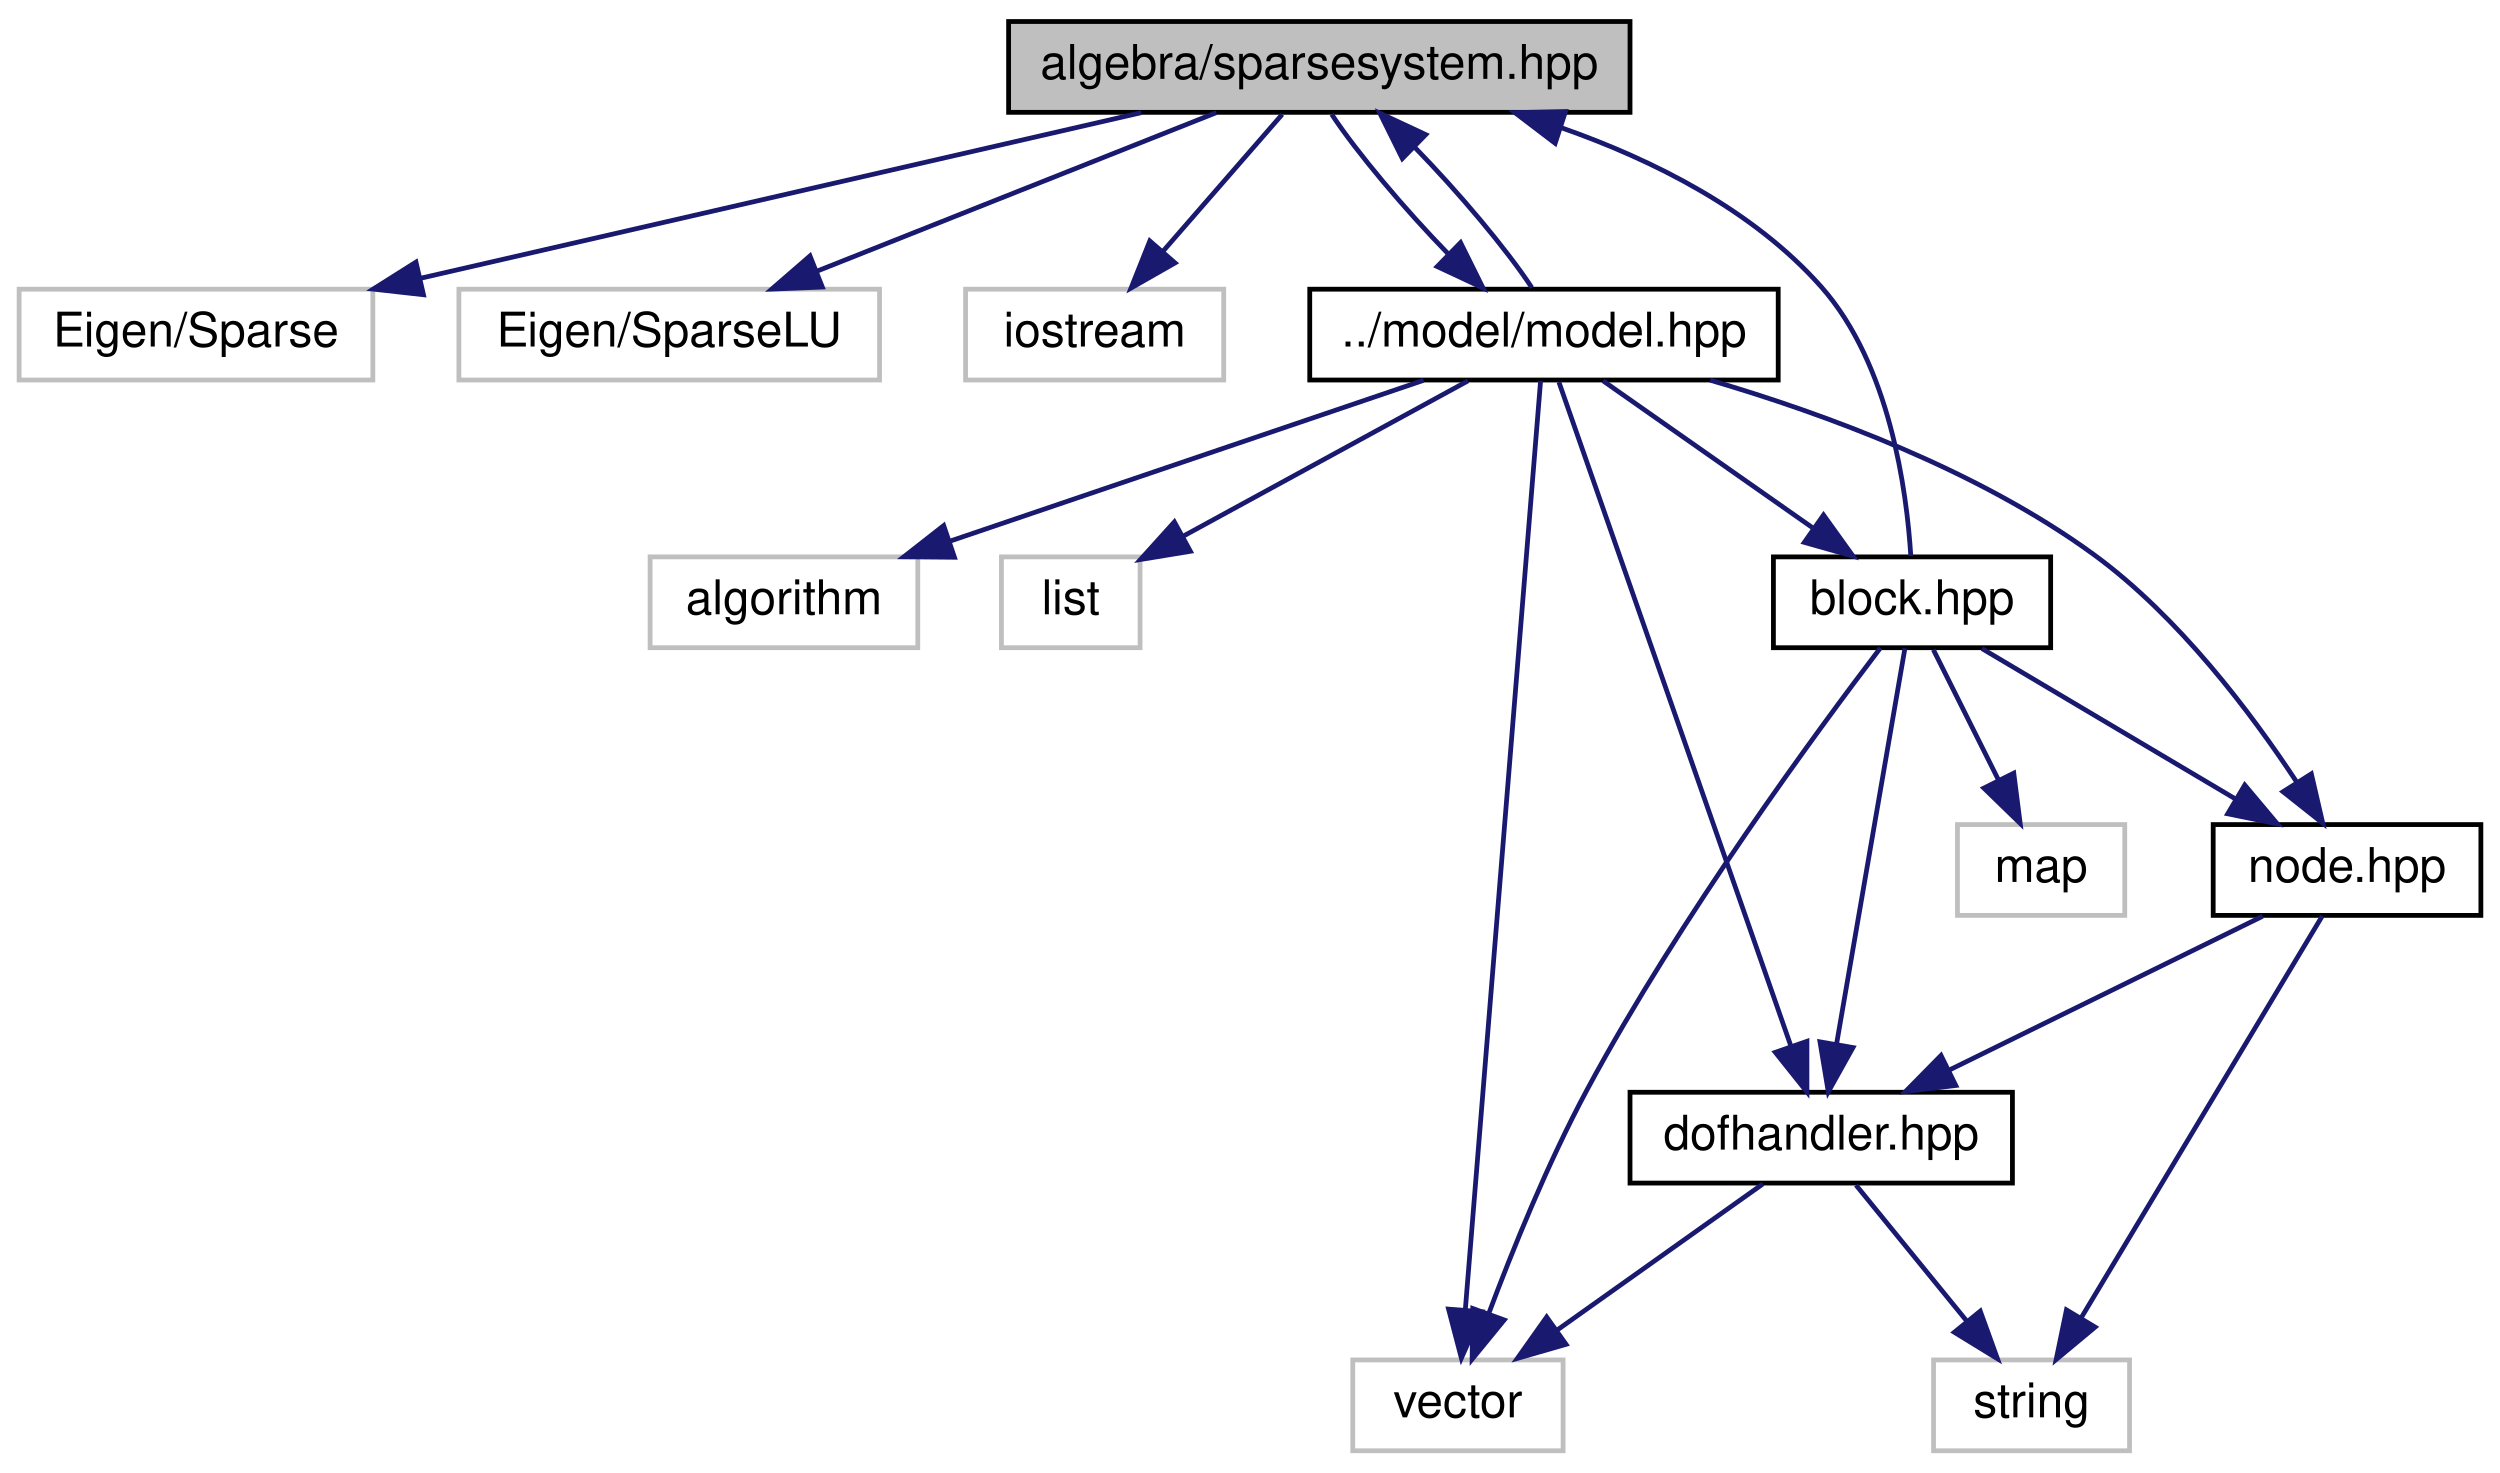
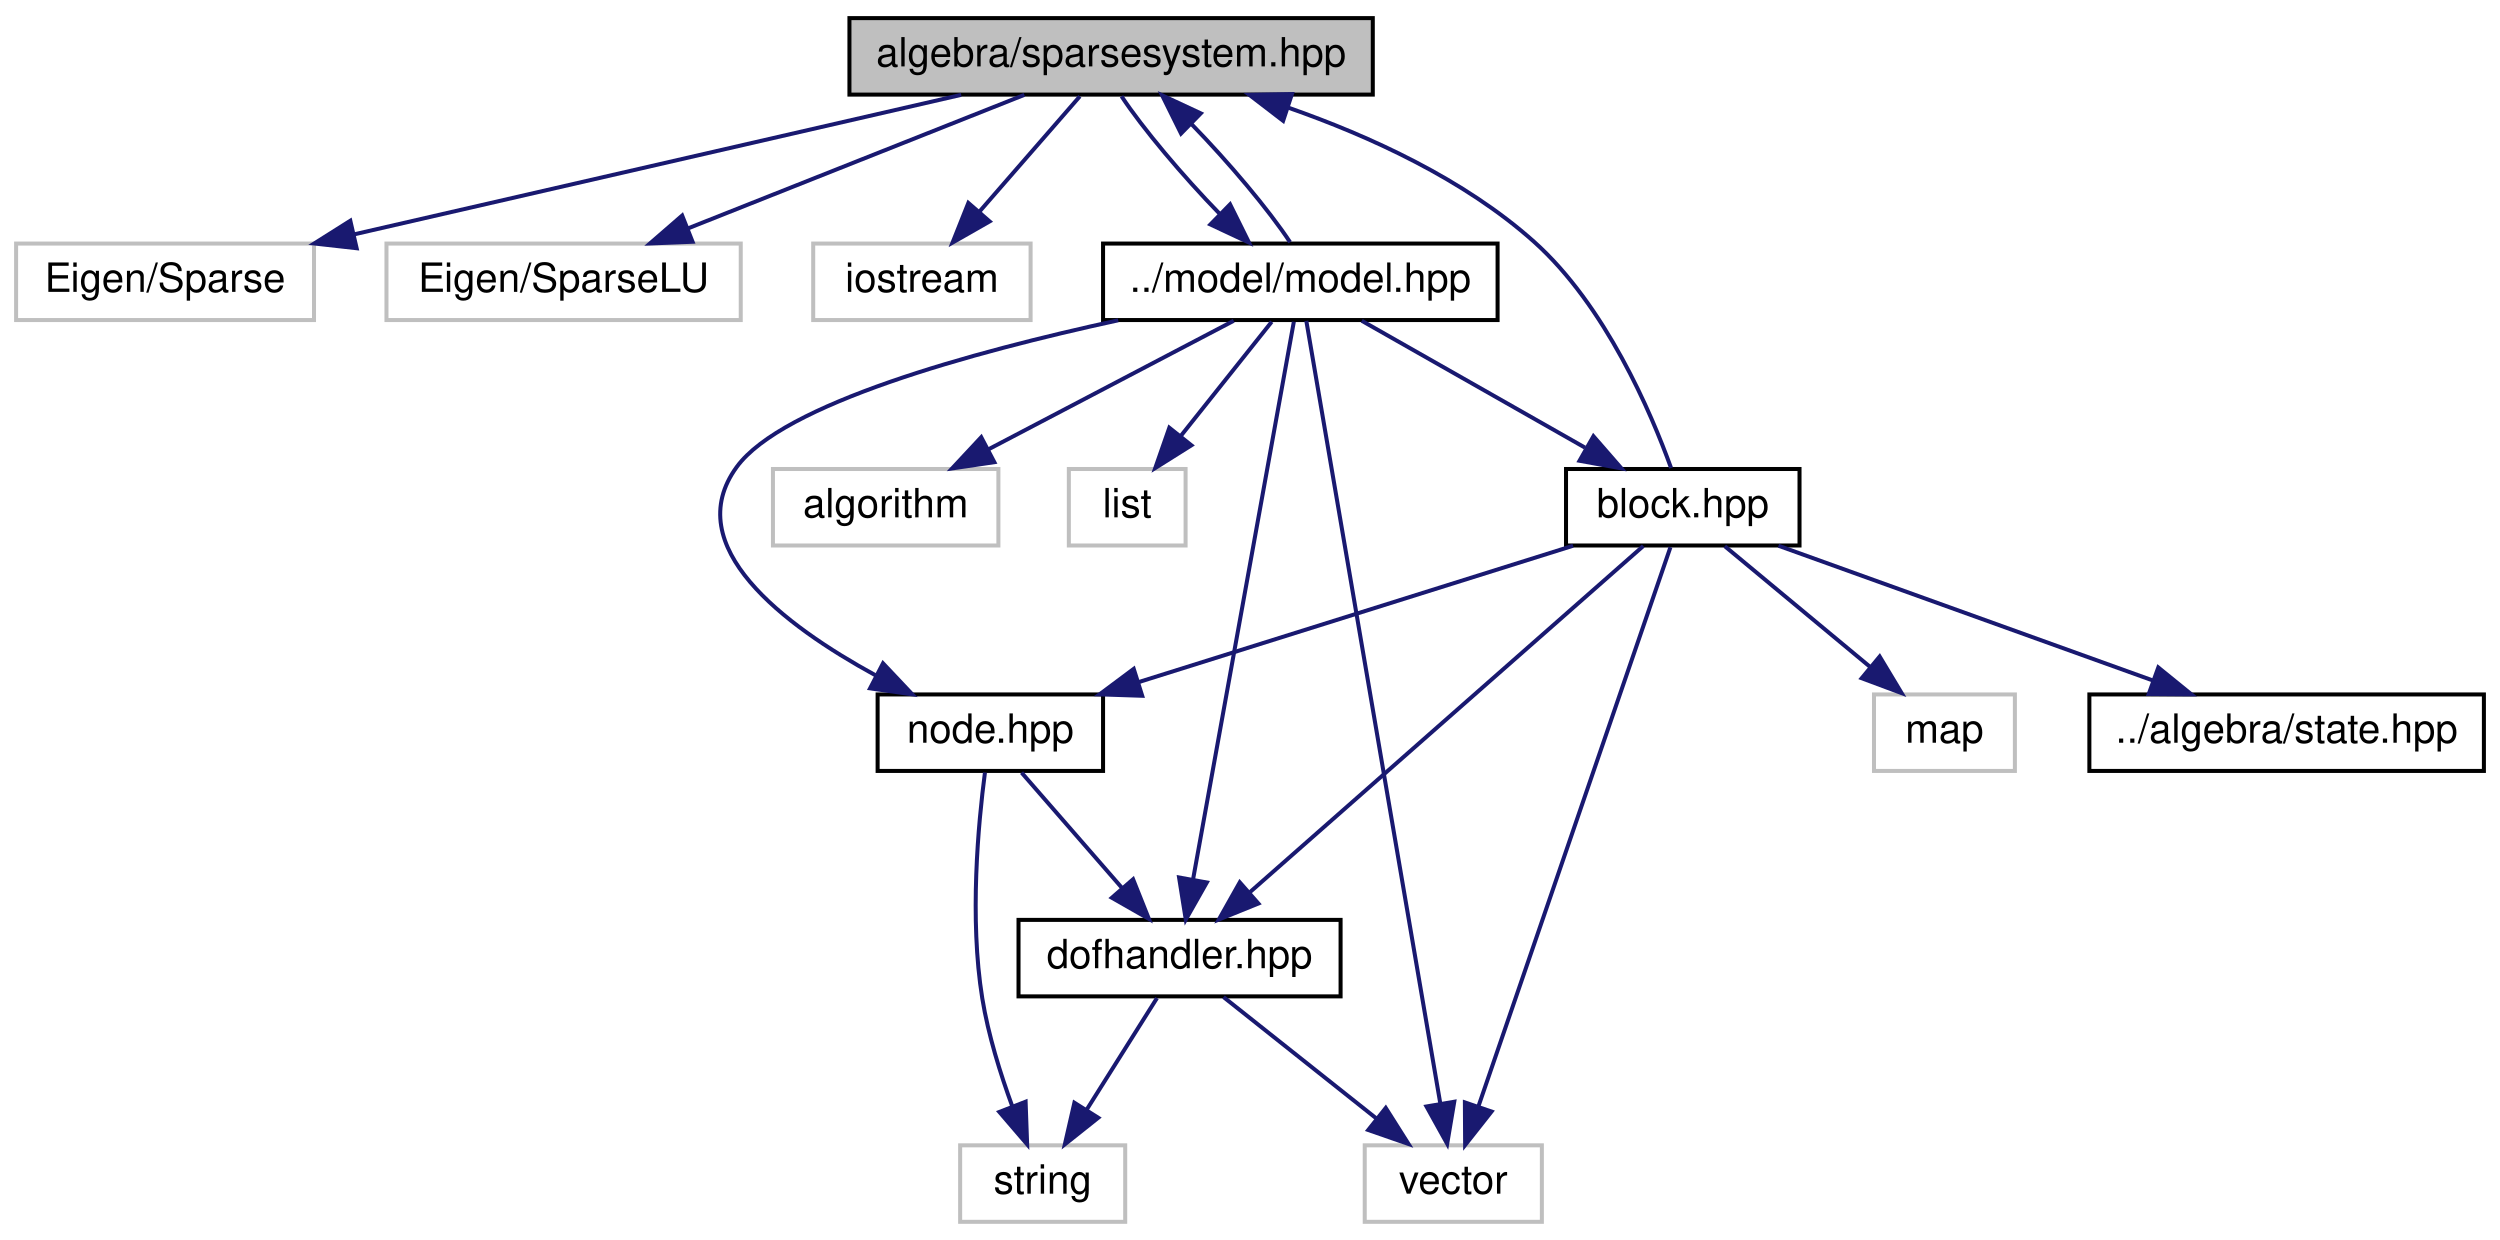
- <svg xmlns="http://www.w3.org/2000/svg" xmlns:xlink="http://www.w3.org/1999/xlink" width="523pt" height="308pt" viewBox="0.00 0.00 523.00 308.00">
+ <svg xmlns="http://www.w3.org/2000/svg" xmlns:xlink="http://www.w3.org/1999/xlink" width="621pt" height="308pt" viewBox="0.00 0.00 621.00 308.00">
  <g id="graph0" class="graph" transform="scale(1 1) rotate(0) translate(4 304)">
    <g id="node1" class="node">
      <g id="a_node1">
        <a xlink:title="ALGEBRA::SparseSystem source file.">
          <polygon fill="#bfbfbf" stroke="black" points="207,-280.5 207,-299.5 337,-299.5 337,-280.5 207,-280.5" />
          <text text-anchor="middle" x="272" y="-287.5" font-family="Helvetica,sans-Serif" font-size="10.00">algebra/sparsesystem.hpp</text>
        </a>
      </g>
    </g>
    <g id="node2" class="node">
      <g id="a_node2">
        <a xlink:title=" ">
          <polygon fill="none" stroke="#bfbfbf" points="0,-224.5 0,-243.5 74,-243.5 74,-224.5 0,-224.5" />
          <text text-anchor="middle" x="37" y="-231.5" font-family="Helvetica,sans-Serif" font-size="10.00">Eigen/Sparse</text>
        </a>
      </g>
    </g>
    <g id="edge1" class="edge">
      <path fill="none" stroke="midnightblue" d="M234.76,-280.44C193.94,-271.06 128.36,-255.99 84.02,-245.8" />
      <polygon fill="midnightblue" stroke="midnightblue" points="84.59,-242.34 74.06,-243.52 83.02,-249.17 84.59,-242.34" />
    </g>
    <g id="node3" class="node">
      <g id="a_node3">
        <a xlink:title=" ">
          <polygon fill="none" stroke="#bfbfbf" points="92,-224.5 92,-243.5 180,-243.5 180,-224.5 92,-224.5" />
          <text text-anchor="middle" x="136" y="-231.5" font-family="Helvetica,sans-Serif" font-size="10.00">Eigen/SparseLU</text>
        </a>
      </g>
    </g>
    <g id="edge2" class="edge">
      <path fill="none" stroke="midnightblue" d="M250.45,-280.44C227.97,-271.52 192.51,-257.44 167.02,-247.32" />
      <polygon fill="midnightblue" stroke="midnightblue" points="168.03,-243.95 157.45,-243.52 165.45,-250.46 168.03,-243.95" />
    </g>
    <g id="node4" class="node">
      <g id="a_node4">
        <a xlink:title=" ">
          <polygon fill="none" stroke="#bfbfbf" points="198,-224.5 198,-243.5 252,-243.5 252,-224.5 198,-224.5" />
          <text text-anchor="middle" x="225" y="-231.5" font-family="Helvetica,sans-Serif" font-size="10.00">iostream</text>
        </a>
      </g>
    </g>
    <g id="edge3" class="edge">
      <path fill="none" stroke="midnightblue" d="M264.24,-280.08C257.46,-272.3 247.46,-260.8 239.24,-251.37" />
      <polygon fill="midnightblue" stroke="midnightblue" points="241.82,-249 232.62,-243.75 236.54,-253.59 241.82,-249" />
    </g>
    <g id="node5" class="node">
      <g id="a_node5">
        <a xlink:href="model_8hpp.html" target="_top" xlink:title="MODEL::Model source file.">
          <polygon fill="none" stroke="black" points="270,-224.5 270,-243.5 368,-243.5 368,-224.5 270,-224.5" />
          <text text-anchor="middle" x="319" y="-231.5" font-family="Helvetica,sans-Serif" font-size="10.00">../model/model.hpp</text>
        </a>
      </g>
    </g>
    <g id="edge4" class="edge">
      <path fill="none" stroke="midnightblue" d="M274.59,-280.08C279.83,-272.14 289.76,-260.34 299.05,-250.8" />
      <polygon fill="midnightblue" stroke="midnightblue" points="301.55,-253.24 306.25,-243.75 296.66,-248.24 301.55,-253.24" />
    </g>
    <g id="edge8" class="edge">
      <path fill="none" stroke="midnightblue" d="M316.46,-243.83C311.23,-251.79 301.24,-263.67 291.9,-273.25" />
      <polygon fill="midnightblue" stroke="midnightblue" points="289.37,-270.83 284.67,-280.32 294.27,-275.84 289.37,-270.83" />
    </g>
    <g id="node6" class="node">
      <g id="a_node6">
        <a xlink:title=" ">
-           <polygon fill="none" stroke="#bfbfbf" points="132,-168.5 132,-187.5 188,-187.5 188,-168.5 132,-168.5" />
-           <text text-anchor="middle" x="160" y="-175.5" font-family="Helvetica,sans-Serif" font-size="10.00">algorithm</text>
+           <polygon fill="none" stroke="#bfbfbf" points="188,-168.5 188,-187.5 244,-187.5 244,-168.5 188,-168.5" />
+           <text text-anchor="middle" x="216" y="-175.5" font-family="Helvetica,sans-Serif" font-size="10.00">algorithm</text>
        </a>
      </g>
    </g>
    <g id="edge5" class="edge">
-       <path fill="none" stroke="midnightblue" d="M293.81,-224.44C267.06,-215.36 224.6,-200.94 194.69,-190.78" />
-       <polygon fill="midnightblue" stroke="midnightblue" points="195.67,-187.42 185.08,-187.52 193.42,-194.05 195.67,-187.42" />
+       <path fill="none" stroke="midnightblue" d="M302.45,-224.32C286.01,-215.7 260.57,-202.36 241.53,-192.39" />
+       <polygon fill="midnightblue" stroke="midnightblue" points="242.99,-189.2 232.51,-187.65 239.74,-195.4 242.99,-189.2" />
    </g>
    <g id="node7" class="node">
      <g id="a_node7">
        <a xlink:title=" ">
-           <polygon fill="none" stroke="#bfbfbf" points="205.5,-168.5 205.5,-187.5 234.5,-187.5 234.5,-168.5 205.5,-168.5" />
-           <text text-anchor="middle" x="220" y="-175.5" font-family="Helvetica,sans-Serif" font-size="10.00">list</text>
+           <polygon fill="none" stroke="#bfbfbf" points="261.5,-168.5 261.5,-187.5 290.5,-187.5 290.5,-168.5 261.5,-168.5" />
+           <text text-anchor="middle" x="276" y="-175.5" font-family="Helvetica,sans-Serif" font-size="10.00">list</text>
        </a>
      </g>
    </g>
    <g id="edge6" class="edge">
-       <path fill="none" stroke="midnightblue" d="M303.09,-224.32C286.99,-215.54 261.9,-201.86 243.5,-191.82" />
-       <polygon fill="midnightblue" stroke="midnightblue" points="245.03,-188.67 234.58,-186.95 241.68,-194.81 245.03,-188.67" />
+       <path fill="none" stroke="midnightblue" d="M311.9,-224.08C305.76,-216.38 296.73,-205.03 289.26,-195.65" />
+       <polygon fill="midnightblue" stroke="midnightblue" points="291.94,-193.39 282.97,-187.75 286.46,-197.75 291.94,-193.39" />
    </g>
    <g id="node8" class="node">
      <g id="a_node8">
        <a xlink:title=" ">
-           <polygon fill="none" stroke="#bfbfbf" points="279,-0.5 279,-19.5 323,-19.5 323,-0.5 279,-0.5" />
-           <text text-anchor="middle" x="301" y="-7.5" font-family="Helvetica,sans-Serif" font-size="10.00">vector</text>
+           <polygon fill="none" stroke="#bfbfbf" points="335,-0.5 335,-19.5 379,-19.5 379,-0.5 335,-0.5" />
+           <text text-anchor="middle" x="357" y="-7.5" font-family="Helvetica,sans-Serif" font-size="10.00">vector</text>
        </a>
      </g>
    </g>
    <g id="edge7" class="edge">
-       <path fill="none" stroke="midnightblue" d="M318.29,-224.3C315.65,-191.63 306.26,-75.87 302.54,-29.96" />
-       <polygon fill="midnightblue" stroke="midnightblue" points="306.02,-29.57 301.72,-19.88 299.04,-30.13 306.02,-29.57" />
+       <path fill="none" stroke="midnightblue" d="M320.49,-224.3C326.08,-191.63 345.9,-75.87 353.76,-29.96" />
+       <polygon fill="midnightblue" stroke="midnightblue" points="357.24,-30.33 355.48,-19.88 350.34,-29.15 357.24,-30.33" />
    </g>
    <g id="node9" class="node">
      <g id="a_node9">
        <a xlink:href="block_8hpp.html" target="_top" xlink:title="MODEL::Block source file.">
-           <polygon fill="none" stroke="black" points="367,-168.5 367,-187.5 425,-187.5 425,-168.5 367,-168.5" />
-           <text text-anchor="middle" x="396" y="-175.5" font-family="Helvetica,sans-Serif" font-size="10.00">block.hpp</text>
+           <polygon fill="none" stroke="black" points="385,-168.5 385,-187.5 443,-187.5 443,-168.5 385,-168.5" />
+           <text text-anchor="middle" x="414" y="-175.5" font-family="Helvetica,sans-Serif" font-size="10.00">block.hpp</text>
        </a>
      </g>
    </g>
    <g id="edge9" class="edge">
-       <path fill="none" stroke="midnightblue" d="M331.37,-224.32C343.16,-216.06 361.13,-203.45 375.14,-193.63" />
-       <polygon fill="midnightblue" stroke="midnightblue" points="377.48,-196.26 383.66,-187.65 373.46,-190.53 377.48,-196.26" />
+       <path fill="none" stroke="midnightblue" d="M334.26,-224.32C349.22,-215.82 372.25,-202.73 389.73,-192.8" />
+       <polygon fill="midnightblue" stroke="midnightblue" points="391.81,-195.64 398.77,-187.65 388.35,-189.55 391.81,-195.64" />
+     </g>
+     <g id="node12" class="node">
+       <g id="a_node12">
+         <a xlink:href="dofhandler_8hpp.html" target="_top" xlink:title="MODEL::DOFHandler source file.">
+           <polygon fill="none" stroke="black" points="249,-56.5 249,-75.5 329,-75.5 329,-56.5 249,-56.5" />
+           <text text-anchor="middle" x="289" y="-63.5" font-family="Helvetica,sans-Serif" font-size="10.00">dofhandler.hpp</text>
+         </a>
+       </g>
+     </g>
+     <g id="edge20" class="edge">
+       <path fill="none" stroke="midnightblue" d="M317.39,-224.08C312.66,-197.95 298.8,-121.21 292.36,-85.58" />
+       <polygon fill="midnightblue" stroke="midnightblue" points="295.77,-84.79 290.55,-75.57 288.88,-86.03 295.77,-84.79" />
+     </g>
+     <g id="node14" class="node">
+       <g id="a_node14">
+         <a xlink:href="node_8hpp.html" target="_top" xlink:title="MODEL::Node source file.">
+           <polygon fill="none" stroke="black" points="214,-112.5 214,-131.5 270,-131.5 270,-112.5 214,-112.5" />
+           <text text-anchor="middle" x="242" y="-119.5" font-family="Helvetica,sans-Serif" font-size="10.00">node.hpp</text>
+         </a>
+       </g>
+     </g>
+     <g id="edge21" class="edge">
+       <path fill="none" stroke="midnightblue" d="M273.76,-224.44C237.33,-216.52 190.39,-203.63 179,-188 164.68,-168.36 190.67,-148.72 213.48,-136.25" />
+       <polygon fill="midnightblue" stroke="midnightblue" points="215.34,-139.23 222.61,-131.53 212.12,-133.01 215.34,-139.23" />
+     </g>
+     <g id="edge12" class="edge">
+       <path fill="none" stroke="midnightblue" d="M411.09,-187.76C406.14,-201.47 394.82,-228.08 377,-244 359.71,-259.44 336.33,-270.16 316.01,-277.26" />
+       <polygon fill="midnightblue" stroke="midnightblue" points="314.73,-273.99 306.32,-280.45 316.92,-280.64 314.73,-273.99" />
+     </g>
+     <g id="edge11" class="edge">
+       <path fill="none" stroke="midnightblue" d="M410.94,-168.08C401.92,-141.83 375.39,-64.55 363.22,-29.12" />
+       <polygon fill="midnightblue" stroke="midnightblue" points="366.5,-27.89 359.94,-19.57 359.88,-30.16 366.5,-27.89" />
+     </g>
+     <g id="node10" class="node">
+       <g id="a_node10">
+         <a xlink:title=" ">
+           <polygon fill="none" stroke="#bfbfbf" points="461.5,-112.5 461.5,-131.5 496.5,-131.5 496.5,-112.5 461.5,-112.5" />
+           <text text-anchor="middle" x="479" y="-119.5" font-family="Helvetica,sans-Serif" font-size="10.00">map</text>
+         </a>
+       </g>
+     </g>
+     <g id="edge10" class="edge">
+       <path fill="none" stroke="midnightblue" d="M424.44,-168.32C434.15,-160.26 448.82,-148.08 460.5,-138.37" />
+       <polygon fill="midnightblue" stroke="midnightblue" points="462.91,-140.92 468.37,-131.83 458.44,-135.53 462.91,-140.92" />
    </g>
    <g id="node11" class="node">
      <g id="a_node11">
-         <a xlink:href="dofhandler_8hpp.html" target="_top" xlink:title="MODEL::DOFHandler source file.">
-           <polygon fill="none" stroke="black" points="337,-56.5 337,-75.5 417,-75.5 417,-56.5 337,-56.5" />
-           <text text-anchor="middle" x="377" y="-63.5" font-family="Helvetica,sans-Serif" font-size="10.00">dofhandler.hpp</text>
-         </a>
-       </g>
-     </g>
-     <g id="edge19" class="edge">
-       <path fill="none" stroke="midnightblue" d="M322.12,-224.08C331.29,-197.83 358.29,-120.55 370.67,-85.12" />
-       <polygon fill="midnightblue" stroke="midnightblue" points="374.01,-86.16 374.01,-75.57 367.4,-83.85 374.01,-86.16" />
+         <a xlink:href="state_8hpp.html" target="_top" xlink:title="ALGEBRA::State source file.">
+           <polygon fill="none" stroke="black" points="515,-112.5 515,-131.5 613,-131.5 613,-112.5 515,-112.5" />
+           <text text-anchor="middle" x="564" y="-119.5" font-family="Helvetica,sans-Serif" font-size="10.00">../algebra/state.hpp</text>
+         </a>
+       </g>
+     </g>
+     <g id="edge13" class="edge">
+       <path fill="none" stroke="midnightblue" d="M437.77,-168.44C462.89,-159.4 502.71,-145.06 530.9,-134.92" />
+       <polygon fill="midnightblue" stroke="midnightblue" points="532.12,-138.2 540.34,-131.52 529.75,-131.61 532.12,-138.2" />
+     </g>
+     <g id="edge14" class="edge">
+       <path fill="none" stroke="midnightblue" d="M404.19,-168.37C383.11,-149.81 333.22,-105.91 306.54,-82.44" />
+       <polygon fill="midnightblue" stroke="midnightblue" points="308.58,-79.57 298.76,-75.59 303.96,-84.83 308.58,-79.57" />
+     </g>
+     <g id="edge17" class="edge">
+       <path fill="none" stroke="midnightblue" d="M386.75,-168.44C357.56,-159.28 311.08,-144.69 278.69,-134.52" />
+       <polygon fill="midnightblue" stroke="midnightblue" points="279.72,-131.17 269.13,-131.52 277.62,-137.85 279.72,-131.17" />
+     </g>
+     <g id="edge16" class="edge">
+       <path fill="none" stroke="midnightblue" d="M299.93,-56.32C310.17,-48.18 325.72,-35.84 338,-26.09" />
+       <polygon fill="midnightblue" stroke="midnightblue" points="340.22,-28.79 345.88,-19.83 335.87,-23.31 340.22,-28.79" />
    </g>
    <g id="node13" class="node">
      <g id="a_node13">
-         <a xlink:href="node_8hpp.html" target="_top" xlink:title="MODEL::Node source file.">
-           <polygon fill="none" stroke="black" points="459,-112.5 459,-131.5 515,-131.5 515,-112.5 459,-112.5" />
-           <text text-anchor="middle" x="487" y="-119.5" font-family="Helvetica,sans-Serif" font-size="10.00">node.hpp</text>
-         </a>
-       </g>
-     </g>
-     <g id="edge20" class="edge">
-       <path fill="none" stroke="midnightblue" d="M353.76,-224.47C377.85,-217.4 409.83,-205.62 434,-188 451.76,-175.05 467,-154.78 476.52,-140.32" />
-       <polygon fill="midnightblue" stroke="midnightblue" points="479.53,-142.11 481.92,-131.79 473.61,-138.37 479.53,-142.11" />
-     </g>
-     <g id="edge12" class="edge">
-       <path fill="none" stroke="midnightblue" d="M395.74,-187.69C394.89,-201.31 391.35,-227.81 377,-244 362.82,-260 341.97,-270.5 322.57,-277.3" />
-       <polygon fill="midnightblue" stroke="midnightblue" points="321.34,-274.02 312.91,-280.44 323.5,-280.68 321.34,-274.02" />
-     </g>
-     <g id="edge11" class="edge">
-       <path fill="none" stroke="midnightblue" d="M389.38,-168.45C376.45,-151.5 347.41,-112.12 328,-76 319.78,-60.71 312.37,-42.38 307.4,-29.09" />
-       <polygon fill="midnightblue" stroke="midnightblue" points="310.68,-27.86 303.97,-19.66 304.1,-30.26 310.68,-27.86" />
-     </g>
-     <g id="node10" class="node">
-       <g id="a_node10">
-         <a xlink:title=" ">
-           <polygon fill="none" stroke="#bfbfbf" points="405.5,-112.5 405.5,-131.5 440.5,-131.5 440.5,-112.5 405.5,-112.5" />
-           <text text-anchor="middle" x="423" y="-119.5" font-family="Helvetica,sans-Serif" font-size="10.00">map</text>
-         </a>
-       </g>
-     </g>
-     <g id="edge10" class="edge">
-       <path fill="none" stroke="midnightblue" d="M400.46,-168.08C404.15,-160.69 409.52,-149.95 414.09,-140.81" />
-       <polygon fill="midnightblue" stroke="midnightblue" points="417.28,-142.26 418.62,-131.75 411.02,-139.13 417.28,-142.26" />
-     </g>
-     <g id="edge13" class="edge">
-       <path fill="none" stroke="midnightblue" d="M394.51,-168.37C391.44,-150.62 384.37,-109.67 380.21,-85.6" />
-       <polygon fill="midnightblue" stroke="midnightblue" points="383.64,-84.85 378.48,-75.59 376.74,-86.04 383.64,-84.85" />
-     </g>
-     <g id="edge16" class="edge">
-       <path fill="none" stroke="midnightblue" d="M410.62,-168.32C424.95,-159.82 447.01,-146.73 463.75,-136.8" />
-       <polygon fill="midnightblue" stroke="midnightblue" points="465.6,-139.77 472.42,-131.65 462.03,-133.75 465.6,-139.77" />
+         <a xlink:title=" ">
+           <polygon fill="none" stroke="#bfbfbf" points="234.5,-0.5 234.5,-19.5 275.5,-19.5 275.5,-0.5 234.5,-0.5" />
+           <text text-anchor="middle" x="255" y="-7.5" font-family="Helvetica,sans-Serif" font-size="10.00">string</text>
+         </a>
+       </g>
    </g>
    <g id="edge15" class="edge">
-       <path fill="none" stroke="midnightblue" d="M364.79,-56.32C353.22,-48.11 335.62,-35.6 321.84,-25.81" />
-       <polygon fill="midnightblue" stroke="midnightblue" points="323.61,-22.77 313.43,-19.83 319.56,-28.48 323.61,-22.77" />
-     </g>
-     <g id="node12" class="node">
-       <g id="a_node12">
-         <a xlink:title=" ">
-           <polygon fill="none" stroke="#bfbfbf" points="400.5,-0.5 400.5,-19.5 441.5,-19.5 441.5,-0.5 400.5,-0.5" />
-           <text text-anchor="middle" x="421" y="-7.5" font-family="Helvetica,sans-Serif" font-size="10.00">string</text>
-         </a>
-       </g>
-     </g>
-     <g id="edge14" class="edge">
-       <path fill="none" stroke="midnightblue" d="M384.27,-56.08C390.54,-48.38 399.79,-37.03 407.43,-27.65" />
-       <polygon fill="midnightblue" stroke="midnightblue" points="410.27,-29.71 413.87,-19.75 404.84,-25.29 410.27,-29.71" />
+       <path fill="none" stroke="midnightblue" d="M283.39,-56.08C278.63,-48.53 271.68,-37.49 265.85,-28.23" />
+       <polygon fill="midnightblue" stroke="midnightblue" points="268.8,-26.35 260.51,-19.75 262.88,-30.08 268.8,-26.35" />
+     </g>
+     <g id="edge19" class="edge">
+       <path fill="none" stroke="midnightblue" d="M249.76,-112.08C256.54,-104.3 266.54,-92.8 274.76,-83.37" />
+       <polygon fill="midnightblue" stroke="midnightblue" points="277.46,-85.59 281.38,-75.75 272.18,-81 277.46,-85.59" />
    </g>
    <g id="edge18" class="edge">
-       <path fill="none" stroke="midnightblue" d="M469.33,-112.32C451.61,-103.62 424.1,-90.12 403.71,-80.11" />
-       <polygon fill="midnightblue" stroke="midnightblue" points="405.15,-76.92 394.63,-75.65 402.06,-83.2 405.15,-76.92" />
-     </g>
-     <g id="edge17" class="edge">
-       <path fill="none" stroke="midnightblue" d="M481.82,-112.37C470.98,-94.3 445.71,-52.18 431.38,-28.31" />
-       <polygon fill="midnightblue" stroke="midnightblue" points="434.3,-26.37 426.15,-19.59 428.3,-29.97 434.3,-26.37" />
+       <path fill="none" stroke="midnightblue" d="M240.66,-112.1C239.01,-99.51 236.78,-75.84 240,-56 241.47,-46.96 244.49,-37.28 247.44,-29.22" />
+       <polygon fill="midnightblue" stroke="midnightblue" points="250.76,-30.34 251.14,-19.75 244.24,-27.79 250.76,-30.34" />
    </g>
  </g>
</svg>
